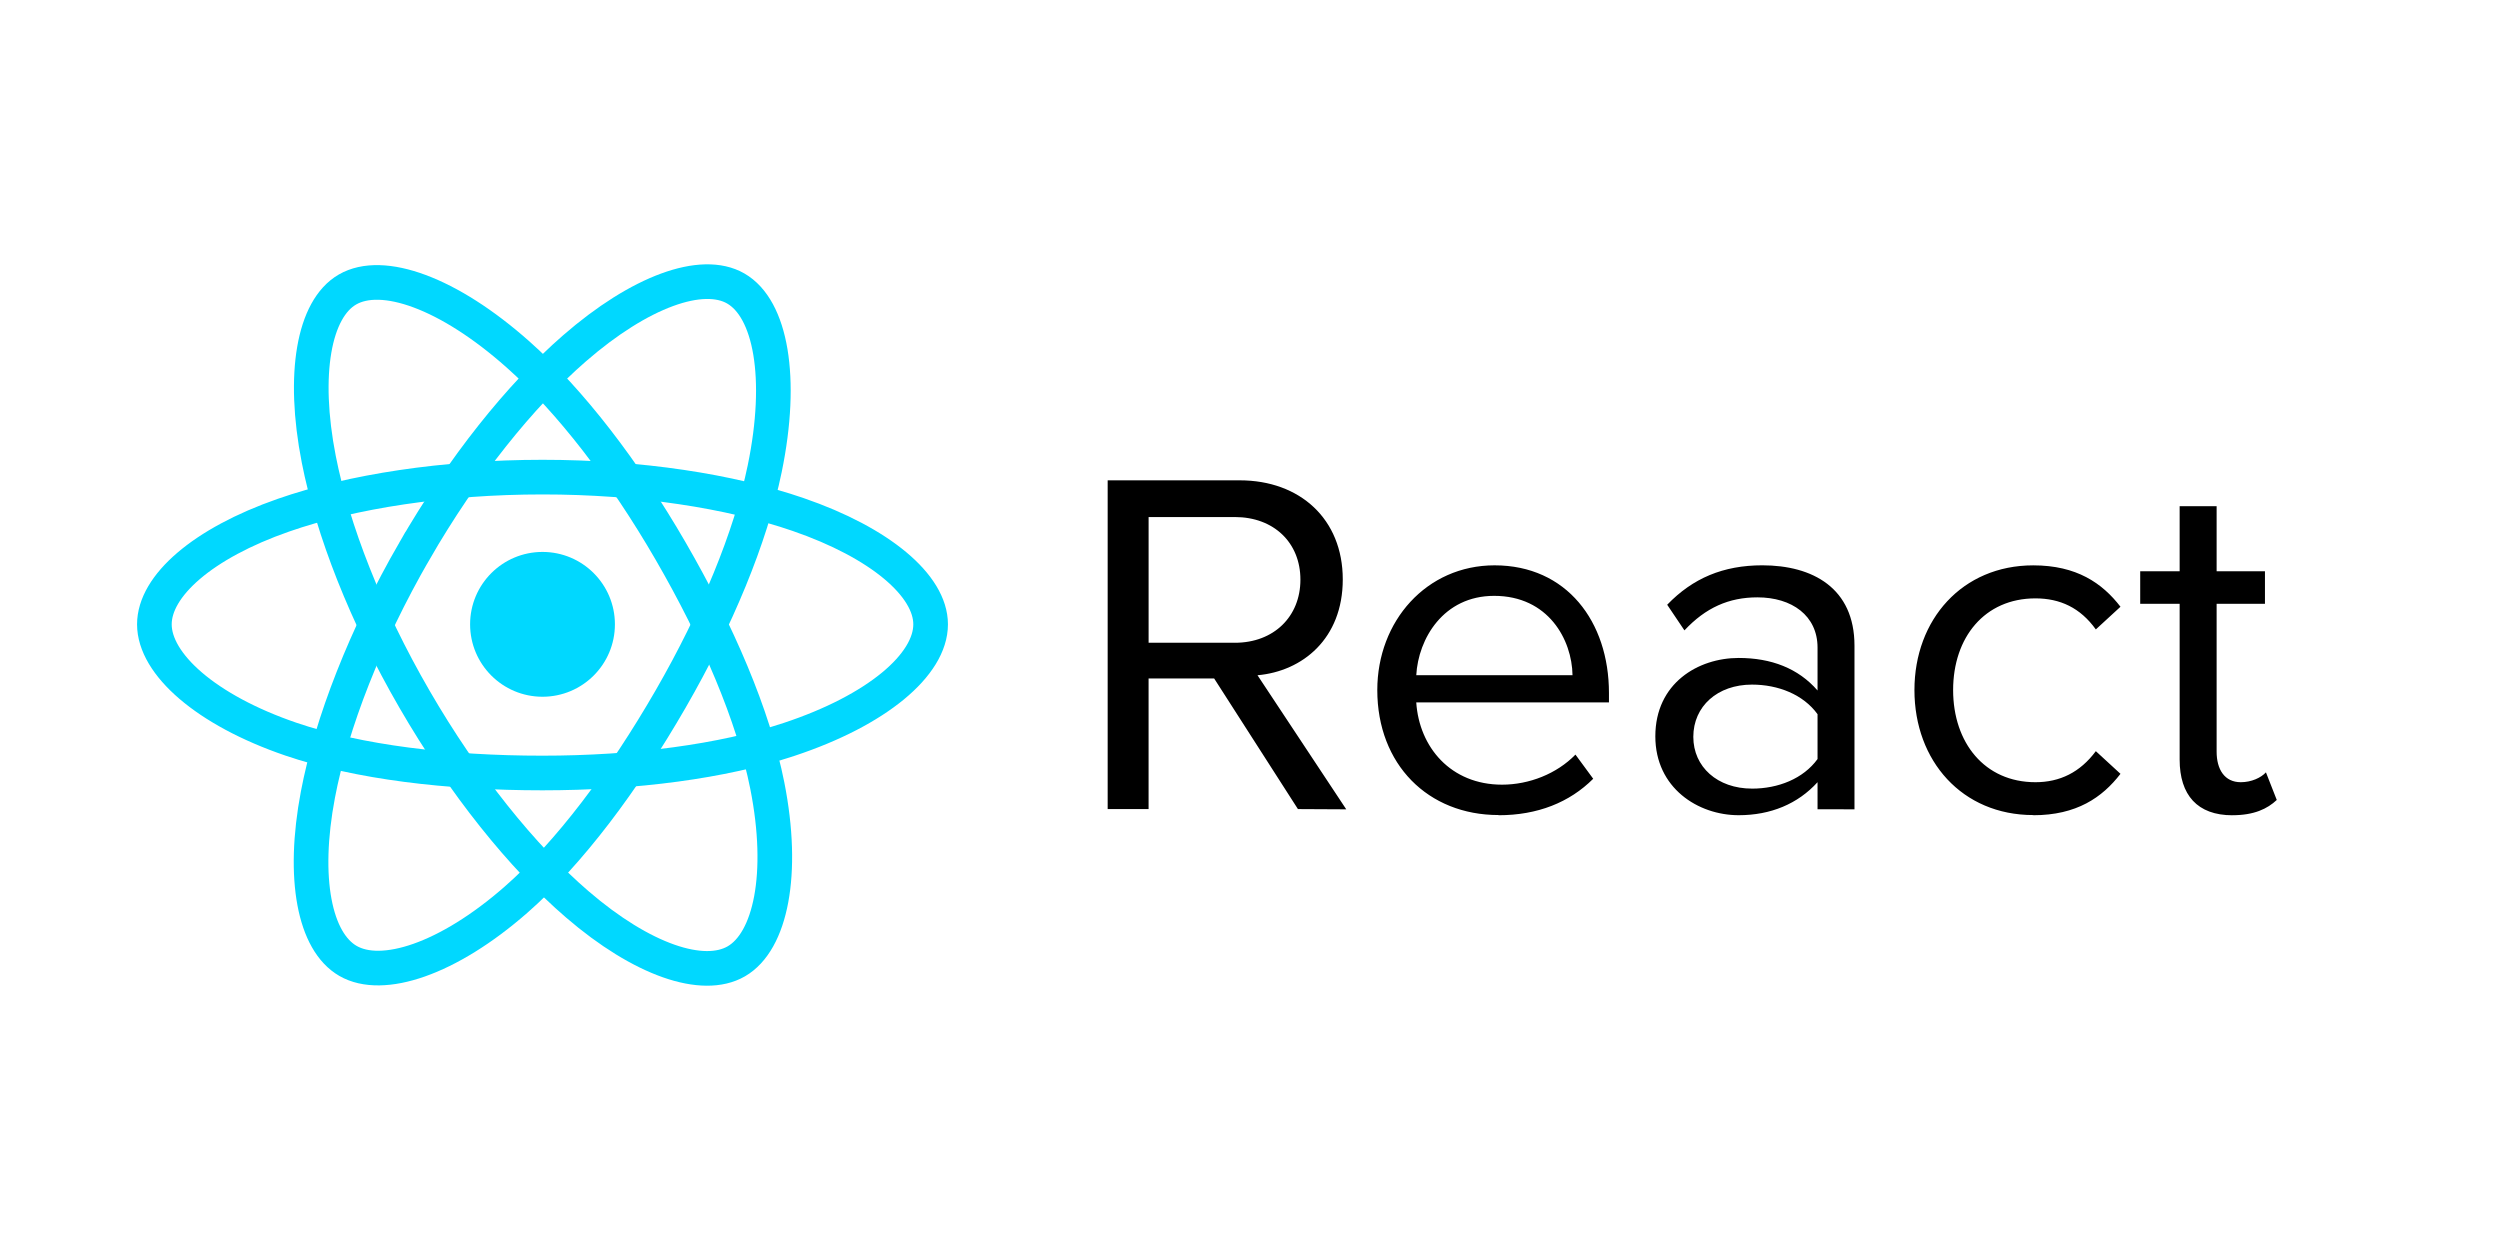
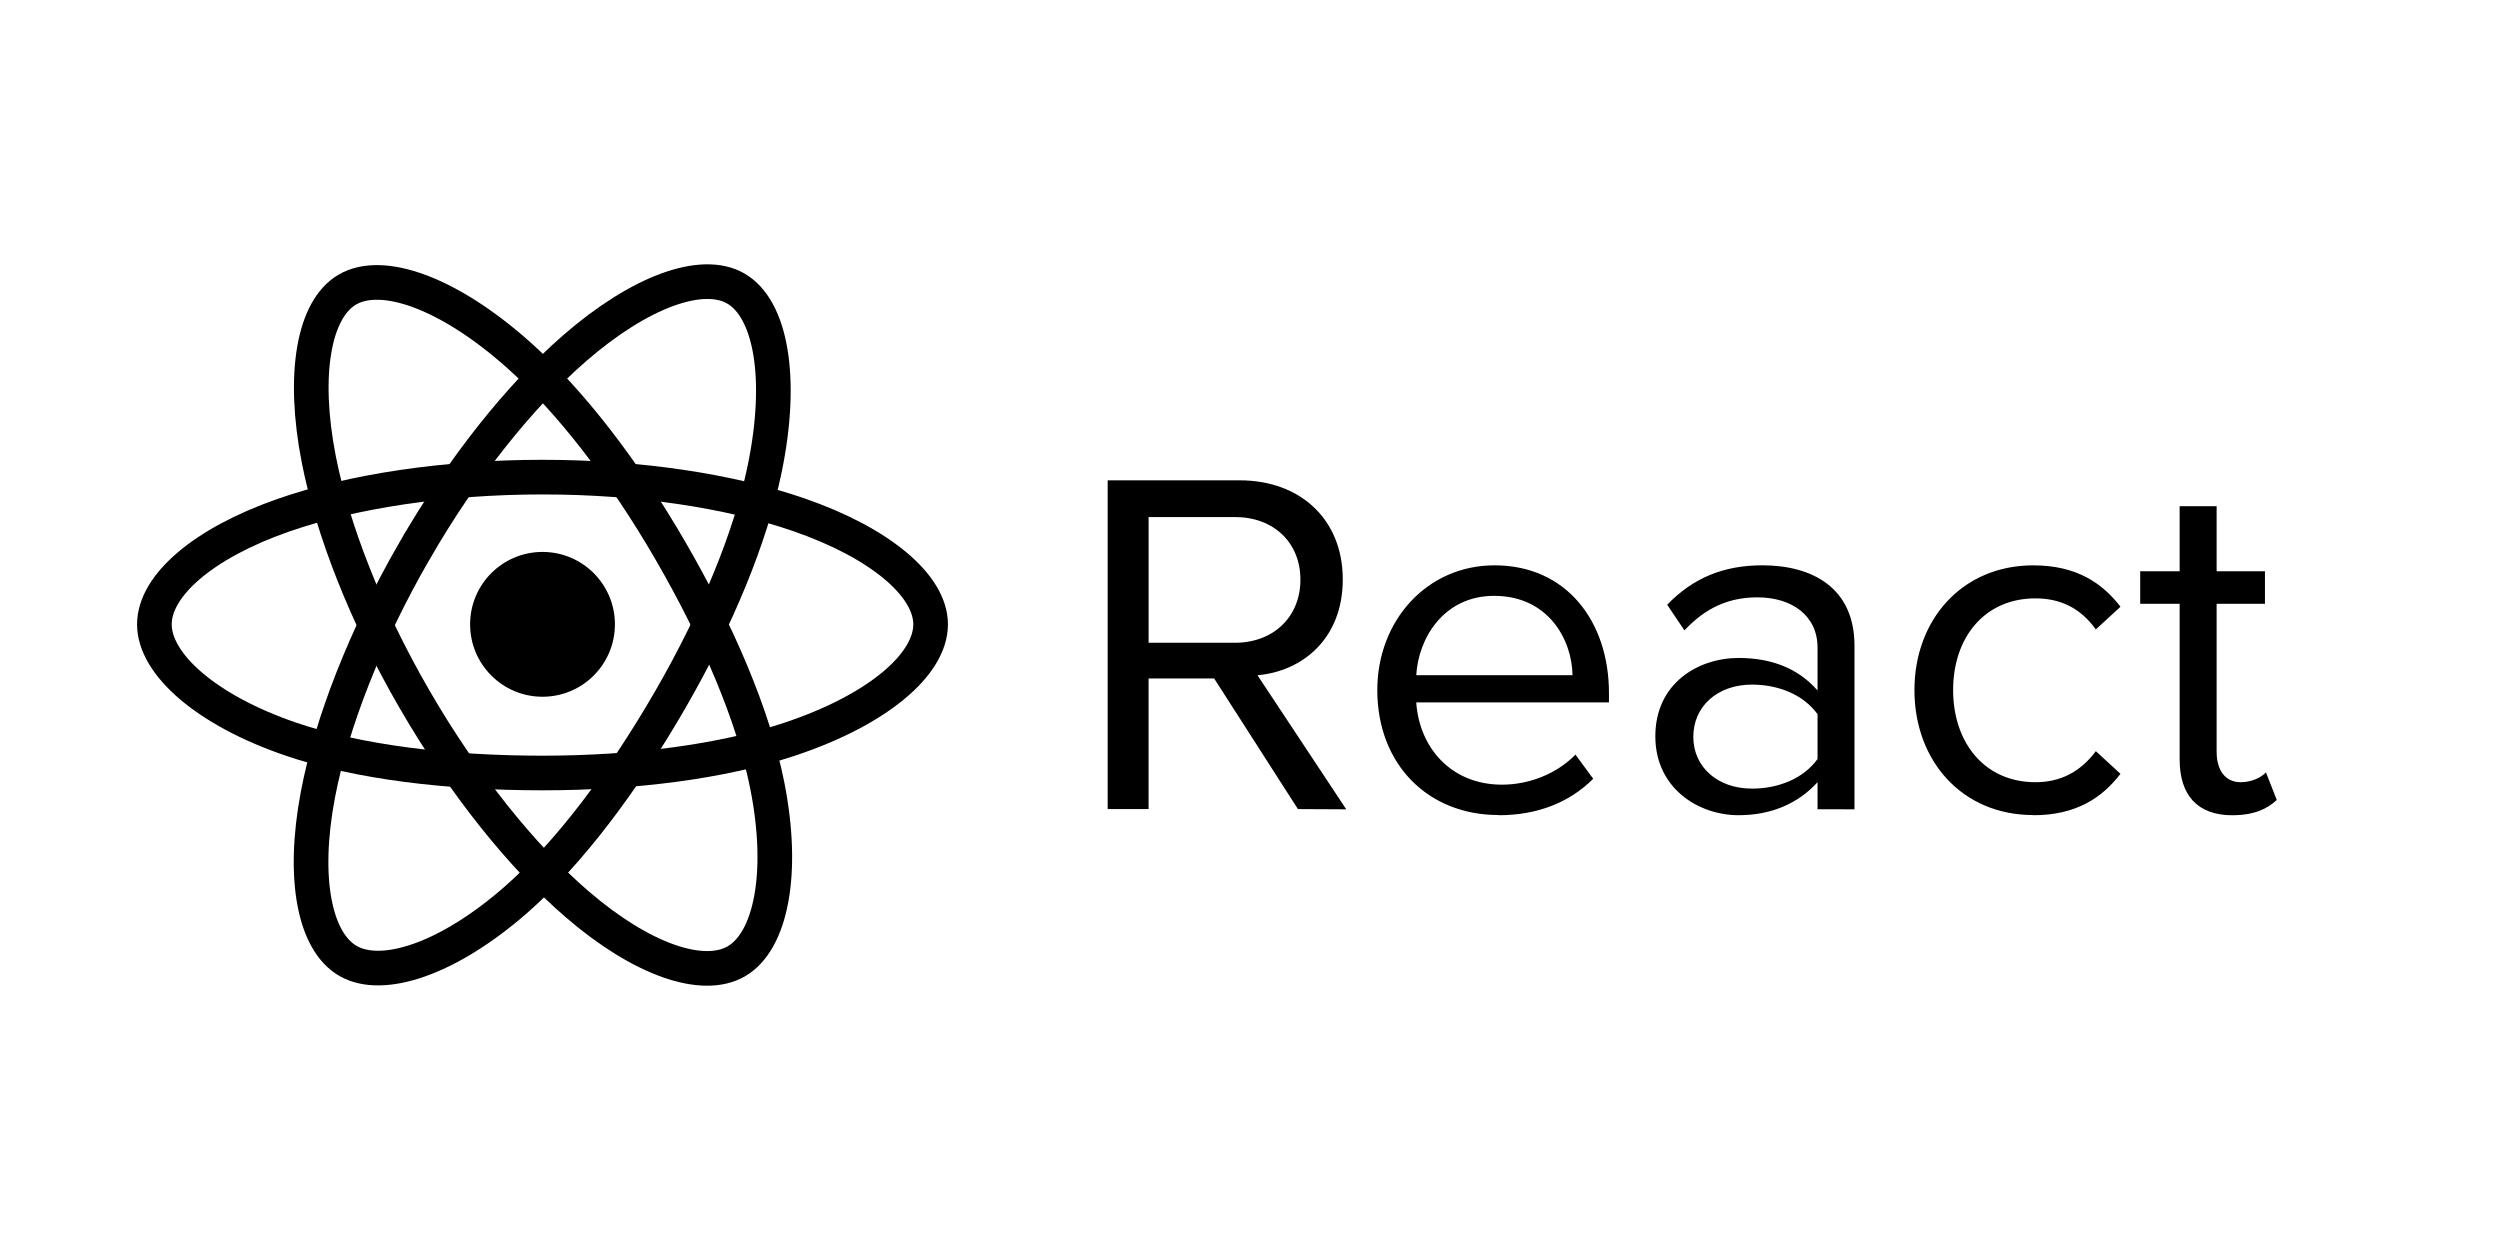
<svg xmlns="http://www.w3.org/2000/svg" width="120" height="60" fill-rule="evenodd">
  <g transform="matrix(.06928 0 0 .06928 7.367398 13.50533)" fill="none">
-     <circle r="50.167" cy="237.628" cx="269.529" fill="#00d8ff" />
-     <g stroke="#00d8ff" stroke-width="24">
+     <circle r="50.167" cy="237.628" cx="269.529" fill="#000" />
+     <g stroke="#000" stroke-width="24">
      <path d="M269.53 135.628c67.356 0 129.928 9.665 177.107 25.907 56.844 19.57 91.794 49.233 91.794 76.093 0 27.99-37.04 59.503-98.083 79.728-46.15 15.29-106.88 23.272-170.818 23.272-65.554 0-127.63-7.492-174.3-23.44-59.046-20.182-94.61-52.103-94.61-79.56 0-26.642 33.37-56.076 89.415-75.616 47.355-16.51 111.472-26.384 179.486-26.384z" />
      <path d="M180.736 186.922c33.65-58.348 73.28-107.724 110.92-140.48C337.006 6.976 380.163-8.48 403.43 4.937c24.248 13.983 33.042 61.814 20.067 124.796-9.8 47.618-33.234 104.212-65.176 159.6-32.75 56.788-70.25 106.82-107.377 139.272-46.98 41.068-92.4 55.93-116.185 42.213-23.08-13.3-31.906-56.92-20.834-115.233 9.355-49.27 32.832-109.745 66.8-168.664z" />
      <path d="M180.82 289.482C147.075 231.2 124.1 172.195 114.51 123.227c-11.544-59-3.382-104.11 19.864-117.566 24.224-14.024 70.055 2.244 118.14 44.94 36.356 32.28 73.688 80.837 105.723 136.173 32.844 56.733 57.46 114.21 67.036 162.582 12.117 61.213 2.31 107.984-21.453 121.74-23.057 13.348-65.25-.784-110.24-39.5-38.013-32.71-78.682-83.253-112.76-142.115z" />
    </g>
  </g>
  <path d="M64.62 38.848l-4.26-6.436c2.153-.19 4.093-1.75 4.093-4.6 0-2.9-2.058-4.756-4.945-4.756h-6.34v15.78h1.964v-6.27h3.147l4.022 6.27zm-5.347-7.997h-4.14v-6.033h4.14c1.87 0 3.147 1.23 3.147 3.005s-1.278 3.03-3.147 3.03zm12.658 8.28c1.87 0 3.407-.615 4.543-1.75l-.852-1.16c-.9.923-2.224 1.443-3.525 1.443-2.46 0-3.975-1.798-4.117-3.95h9.25v-.45c0-3.43-2.035-6.128-5.49-6.128-3.265 0-5.63 2.674-5.63 5.986 0 3.573 2.437 6 5.82 6zm3.55-6.72h-7.5c.095-1.75 1.3-3.81 3.738-3.81 2.603 0 3.738 2.106 3.762 3.81zm13.534 6.436v-7.855c0-2.768-2.01-3.857-4.424-3.857-1.87 0-3.336.615-4.566 1.893l.828 1.23c1.017-1.088 2.13-1.585 3.502-1.585 1.656 0 2.887.875 2.887 2.413v2.058c-.923-1.065-2.224-1.562-3.786-1.562-1.94 0-4 1.207-4 3.762 0 2.484 2.058 3.786 4 3.786 1.538 0 2.84-.544 3.786-1.585v1.3zm-4.92-.994c-1.656 0-2.816-1.04-2.816-2.484 0-1.467 1.16-2.508 2.816-2.508 1.254 0 2.46.473 3.147 1.42v2.153c-.686.946-1.893 1.42-3.147 1.42zm13.5 1.278c2.082 0 3.312-.852 4.188-1.987l-1.183-1.088c-.757 1.017-1.727 1.49-2.9 1.49-2.437 0-3.95-1.893-3.95-4.424s1.514-4.4 3.95-4.4c1.183 0 2.153.45 2.9 1.49l1.183-1.088c-.875-1.136-2.106-1.987-4.188-1.987-3.407 0-5.702 2.603-5.702 5.986 0 3.407 2.295 6 5.702 6zm9.56 0c1.04 0 1.68-.308 2.13-.733l-.52-1.325c-.237.26-.7.473-1.207.473-.78 0-1.16-.615-1.16-1.467v-7.098h2.32V27.42h-2.32v-3.123h-1.775v3.123h-1.893v1.562h1.893v7.477c0 1.704.852 2.674 2.532 2.674z" fill="#000" />
</svg>
